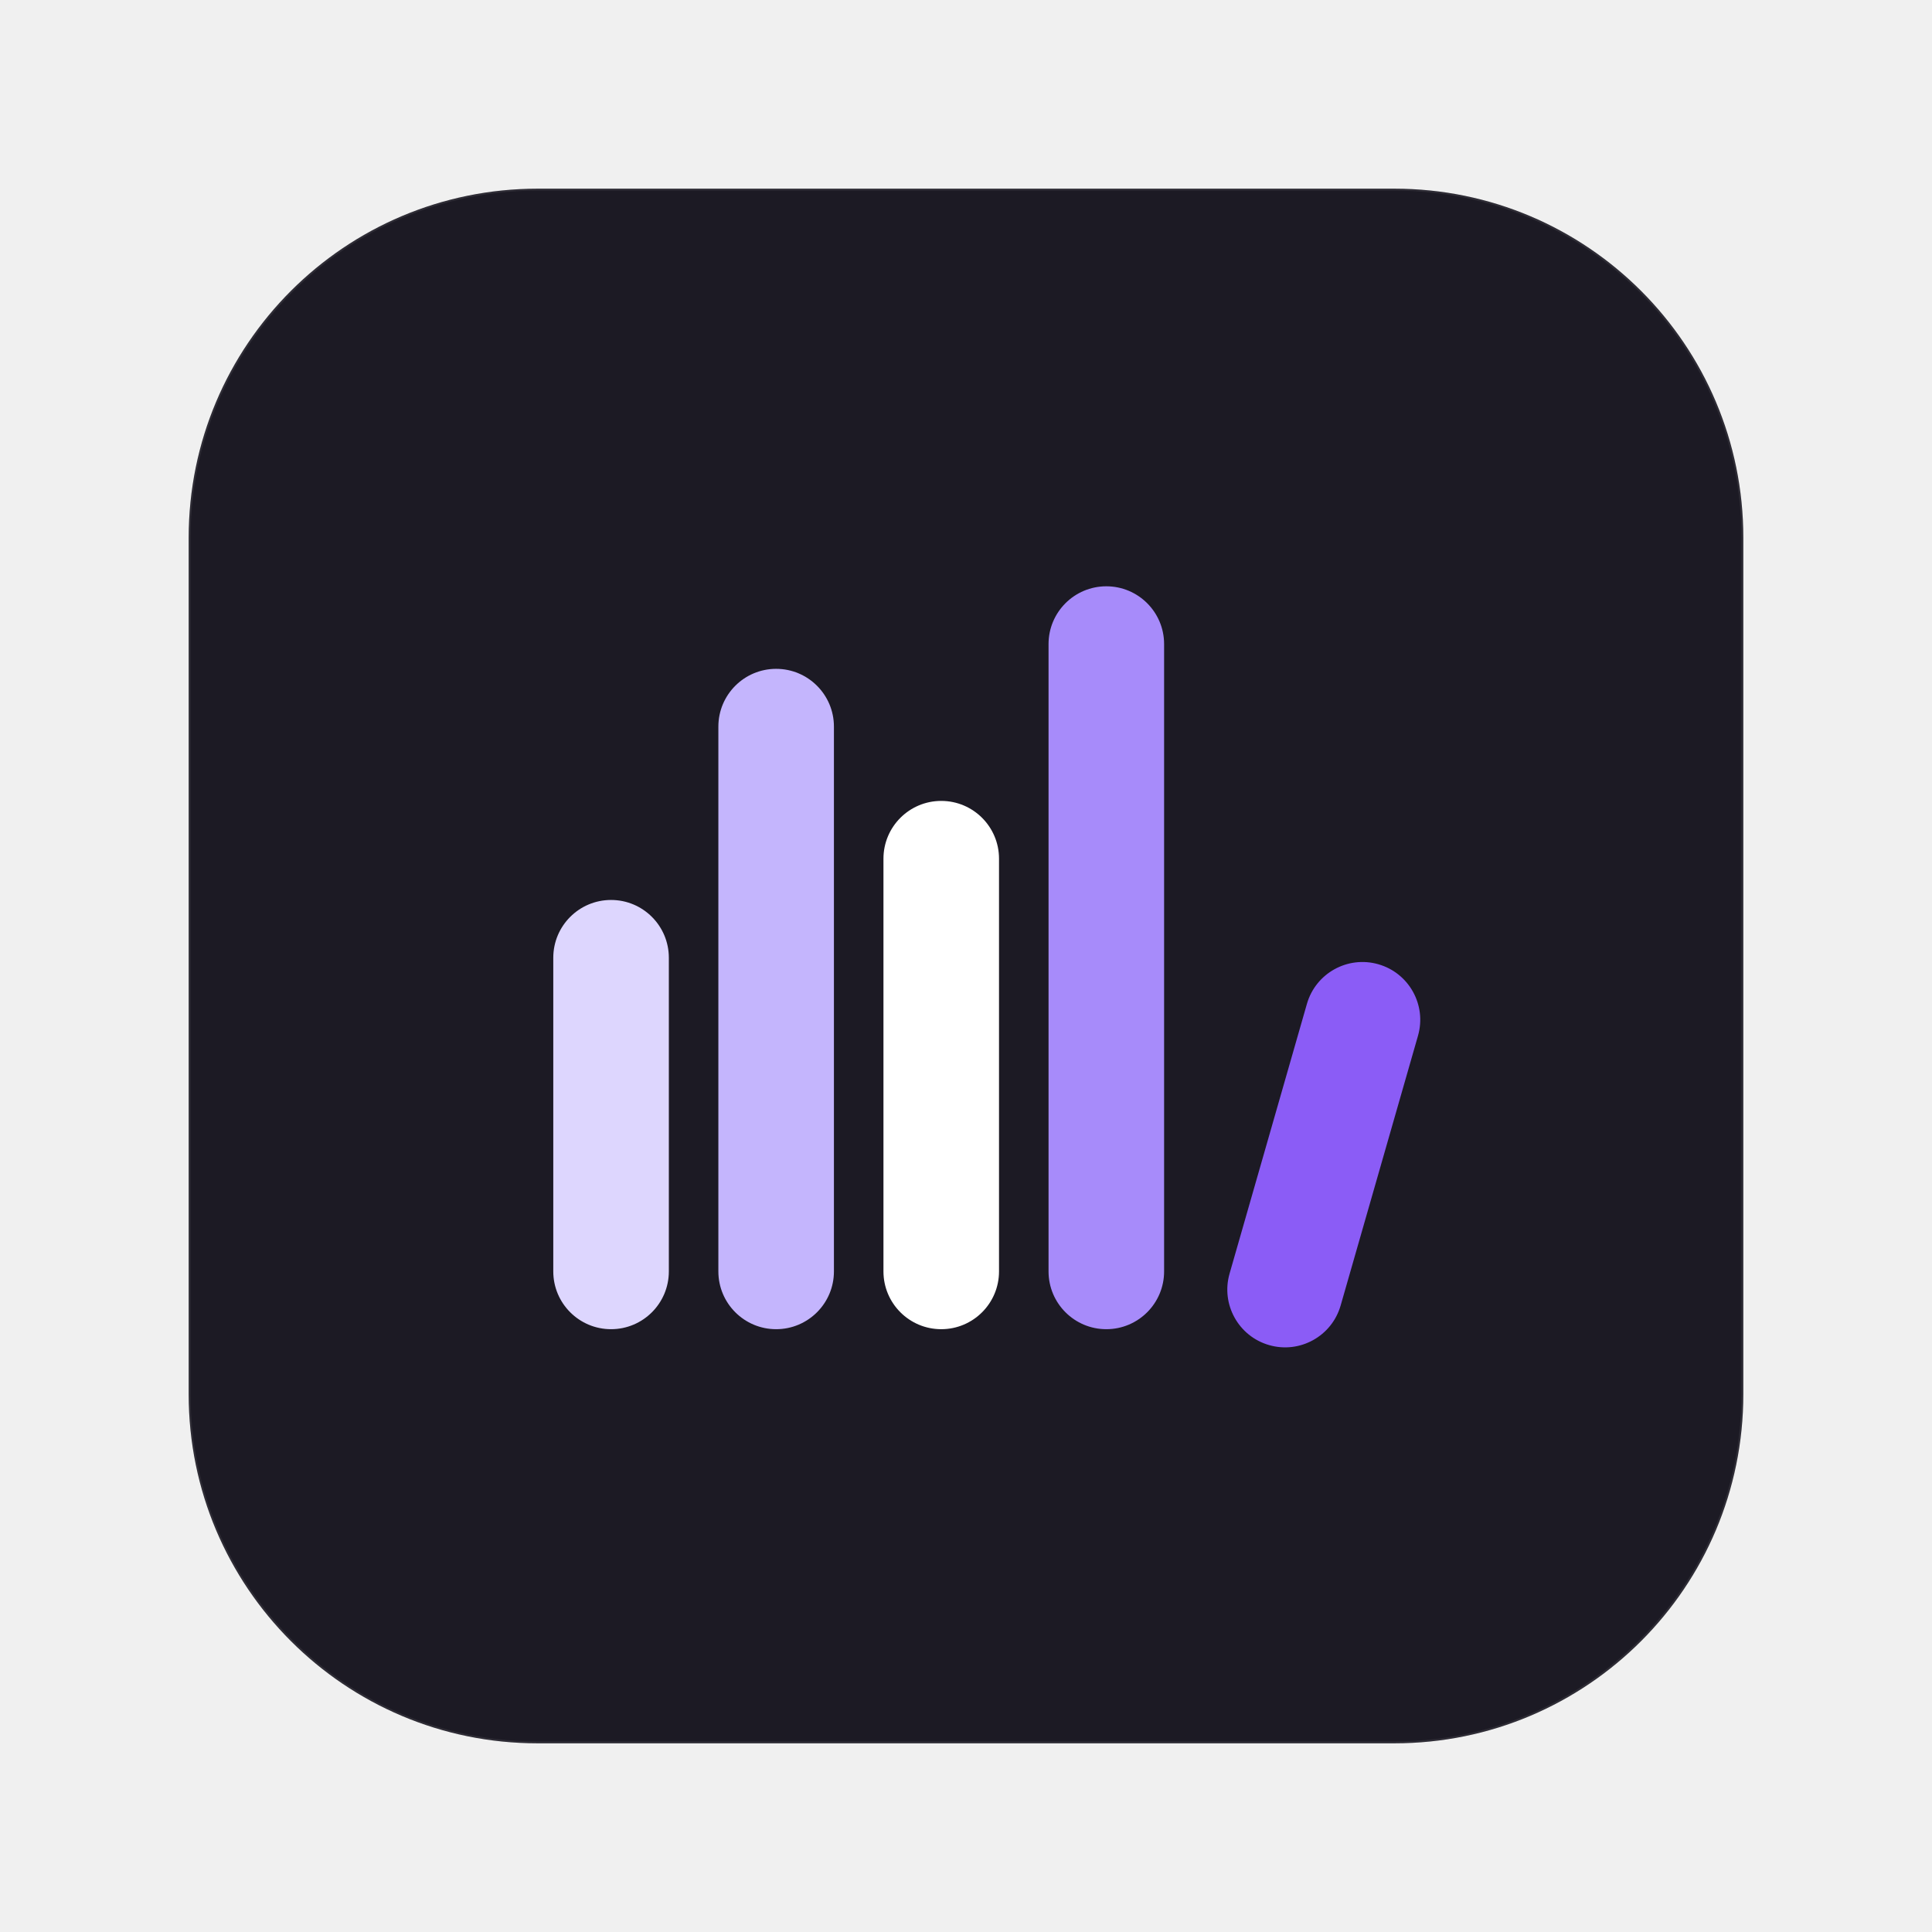
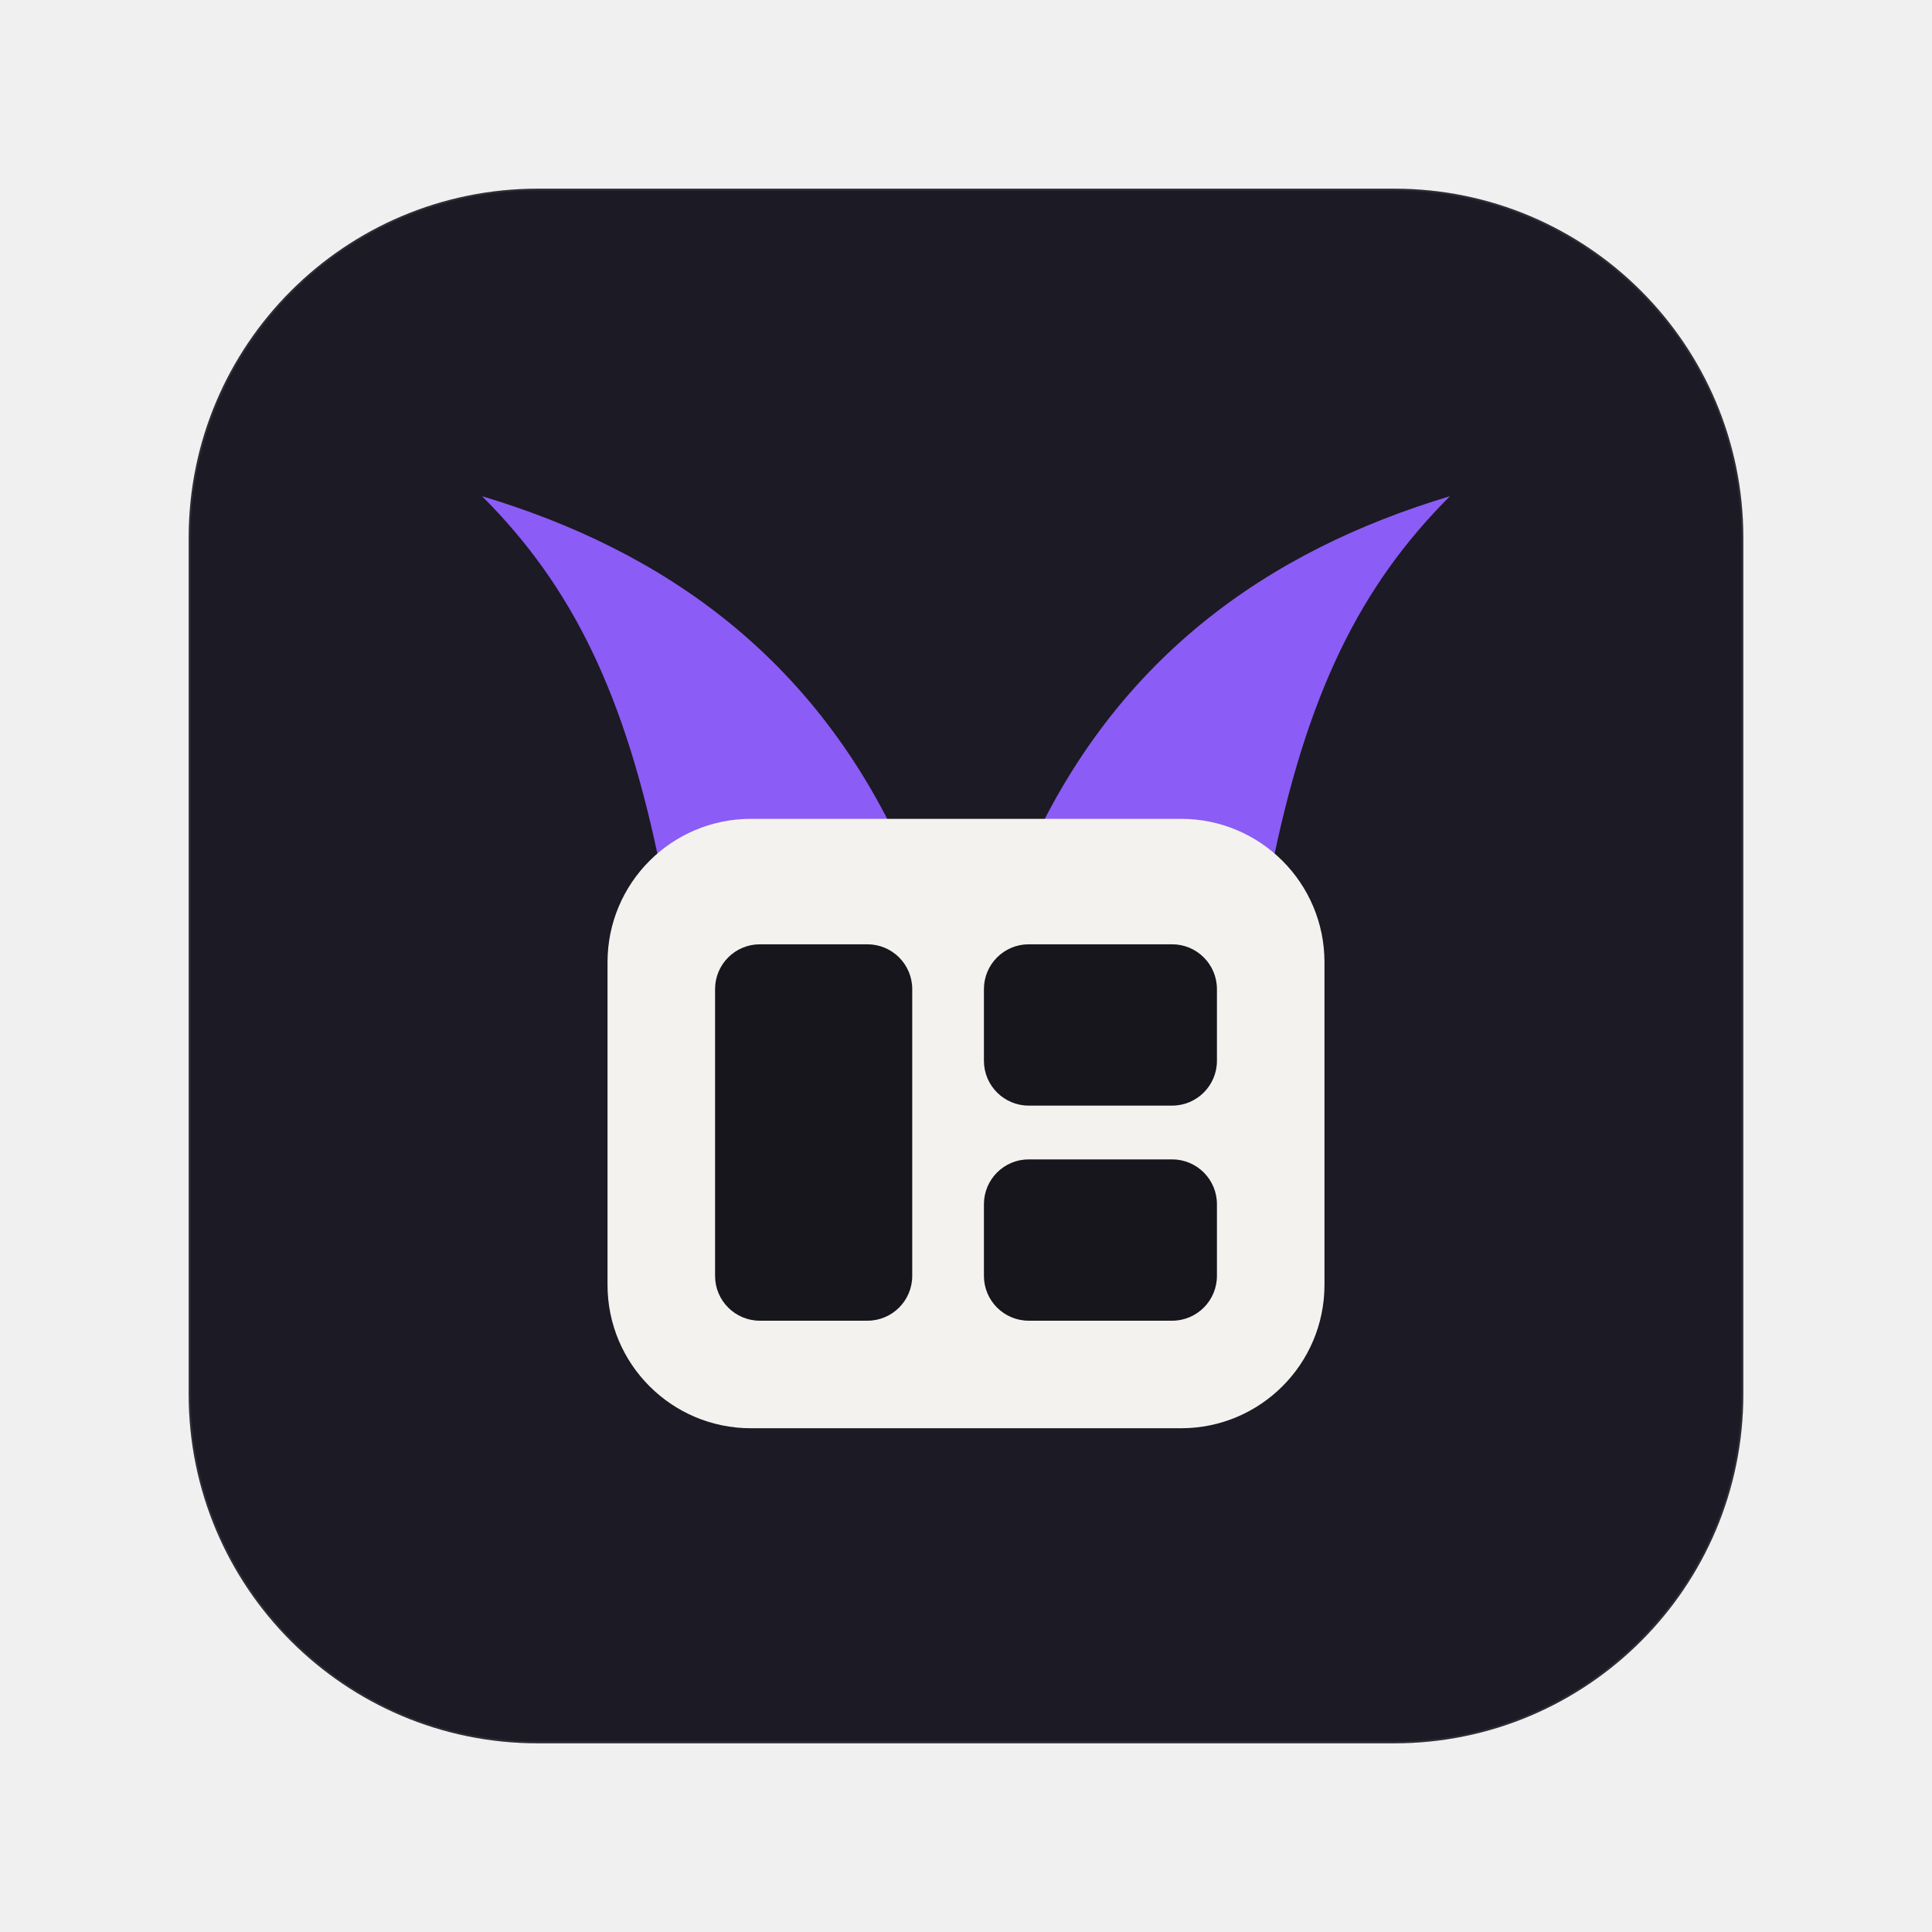
<svg xmlns="http://www.w3.org/2000/svg" viewBox="0 0 1024 1024">
  <rect x="100" y="100" width="824" height="824" rx="185" fill="#1C1A24" />
  <rect x="100.5" y="100.5" width="823" height="823" rx="184.5" fill="none" stroke="#FFFFFF" stroke-opacity="0.08" />
-   <g transform="translate(232 232) scale(8.75)">
-     <rect x="7" y="28" width="7" height="26" rx="3.5" fill="#DDD6FE" />
-     <rect x="17" y="14" width="7" height="40" rx="3.5" fill="#C4B5FD" />
-     <rect x="27" y="22" width="7" height="32" rx="3.5" fill="#FFFFFF" />
-     <rect x="37" y="9" width="7" height="45" rx="3.5" fill="#A78BFA" />
-     <rect x="47" y="30" width="7" height="24" rx="3.5" fill="#8B5CF6" transform="rotate(16 47 54)" />
+   <g transform="translate(208 225) scale(9.5)">
+     <path d="M15 25C13 15 10 9 5 4C15 7 24 13 29 25ZM49 25C51 15 54 9 59 4C49 7 40 13 35 25Z" fill="#8B5CF6" />
+     <rect x="12" y="22" width="40" height="34" rx="8" fill="#F4F2EE" />
+     <rect x="18" y="29" width="11" height="21" rx="2.5" fill="#17161C" />
+     <rect x="33" y="29" width="13" height="9" rx="2.5" fill="#17161C" />
+     <rect x="33" y="41" width="13" height="9" rx="2.5" fill="#17161C" />
  </g>
</svg>
